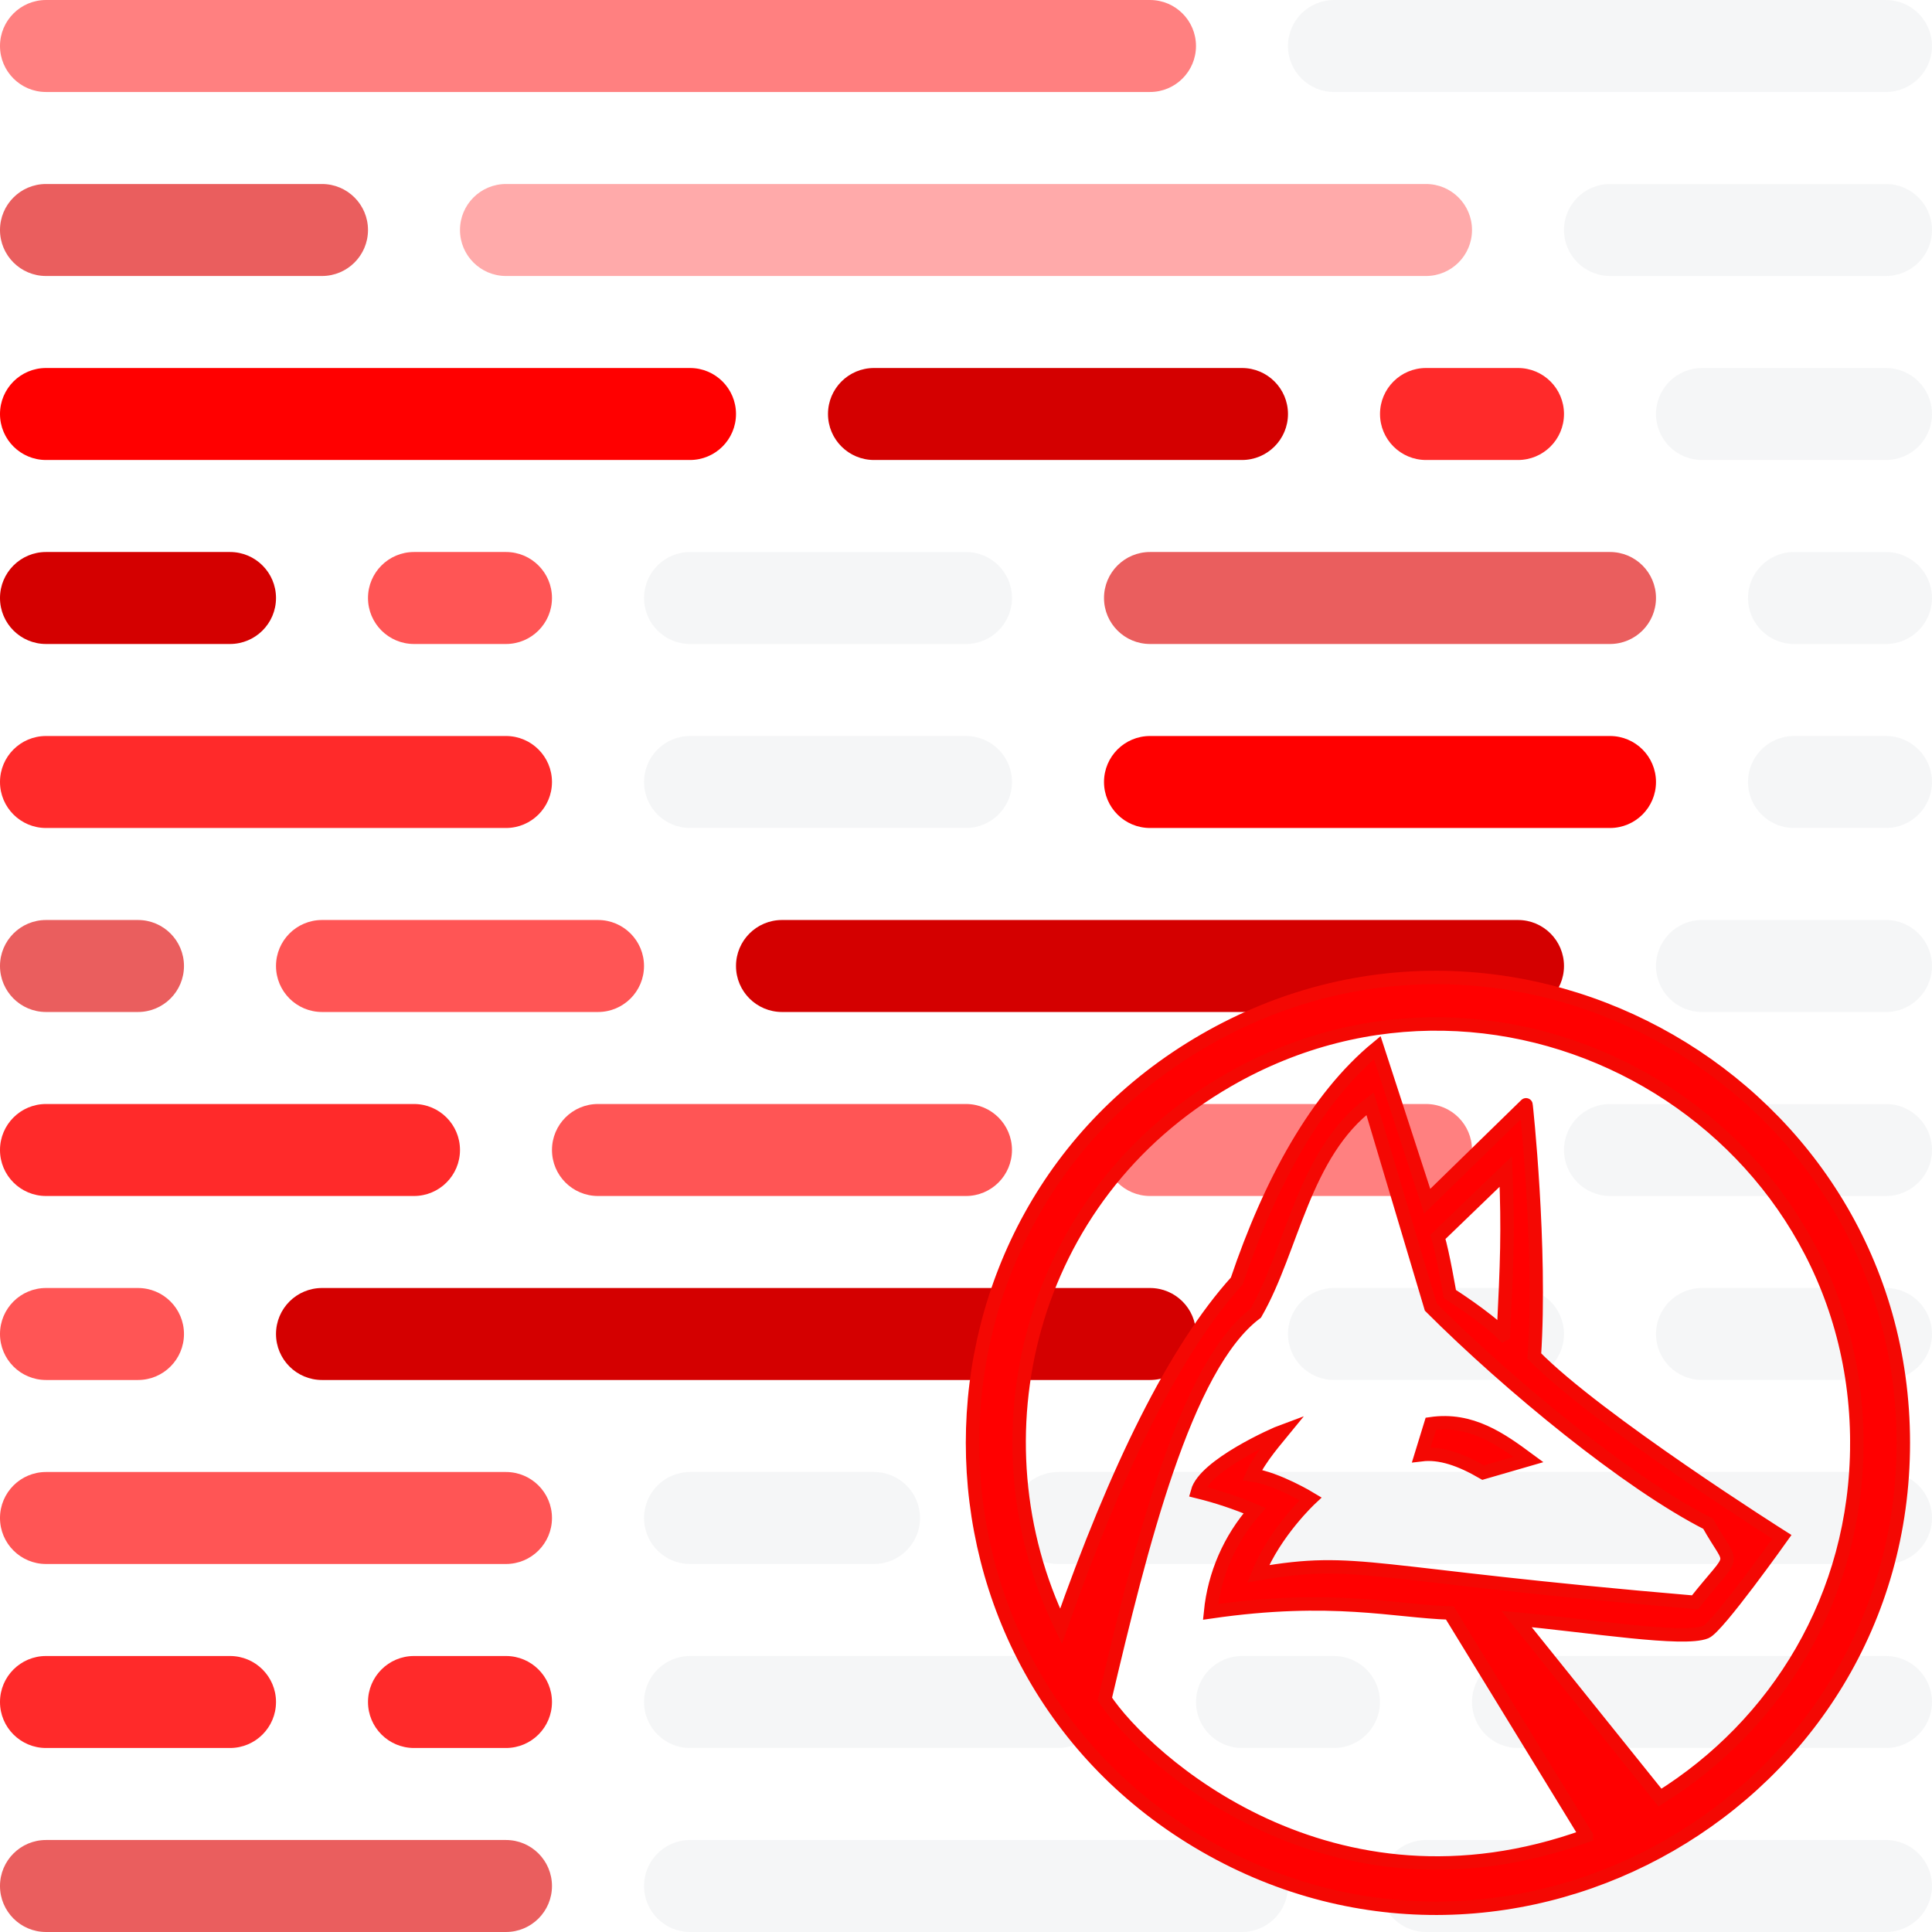
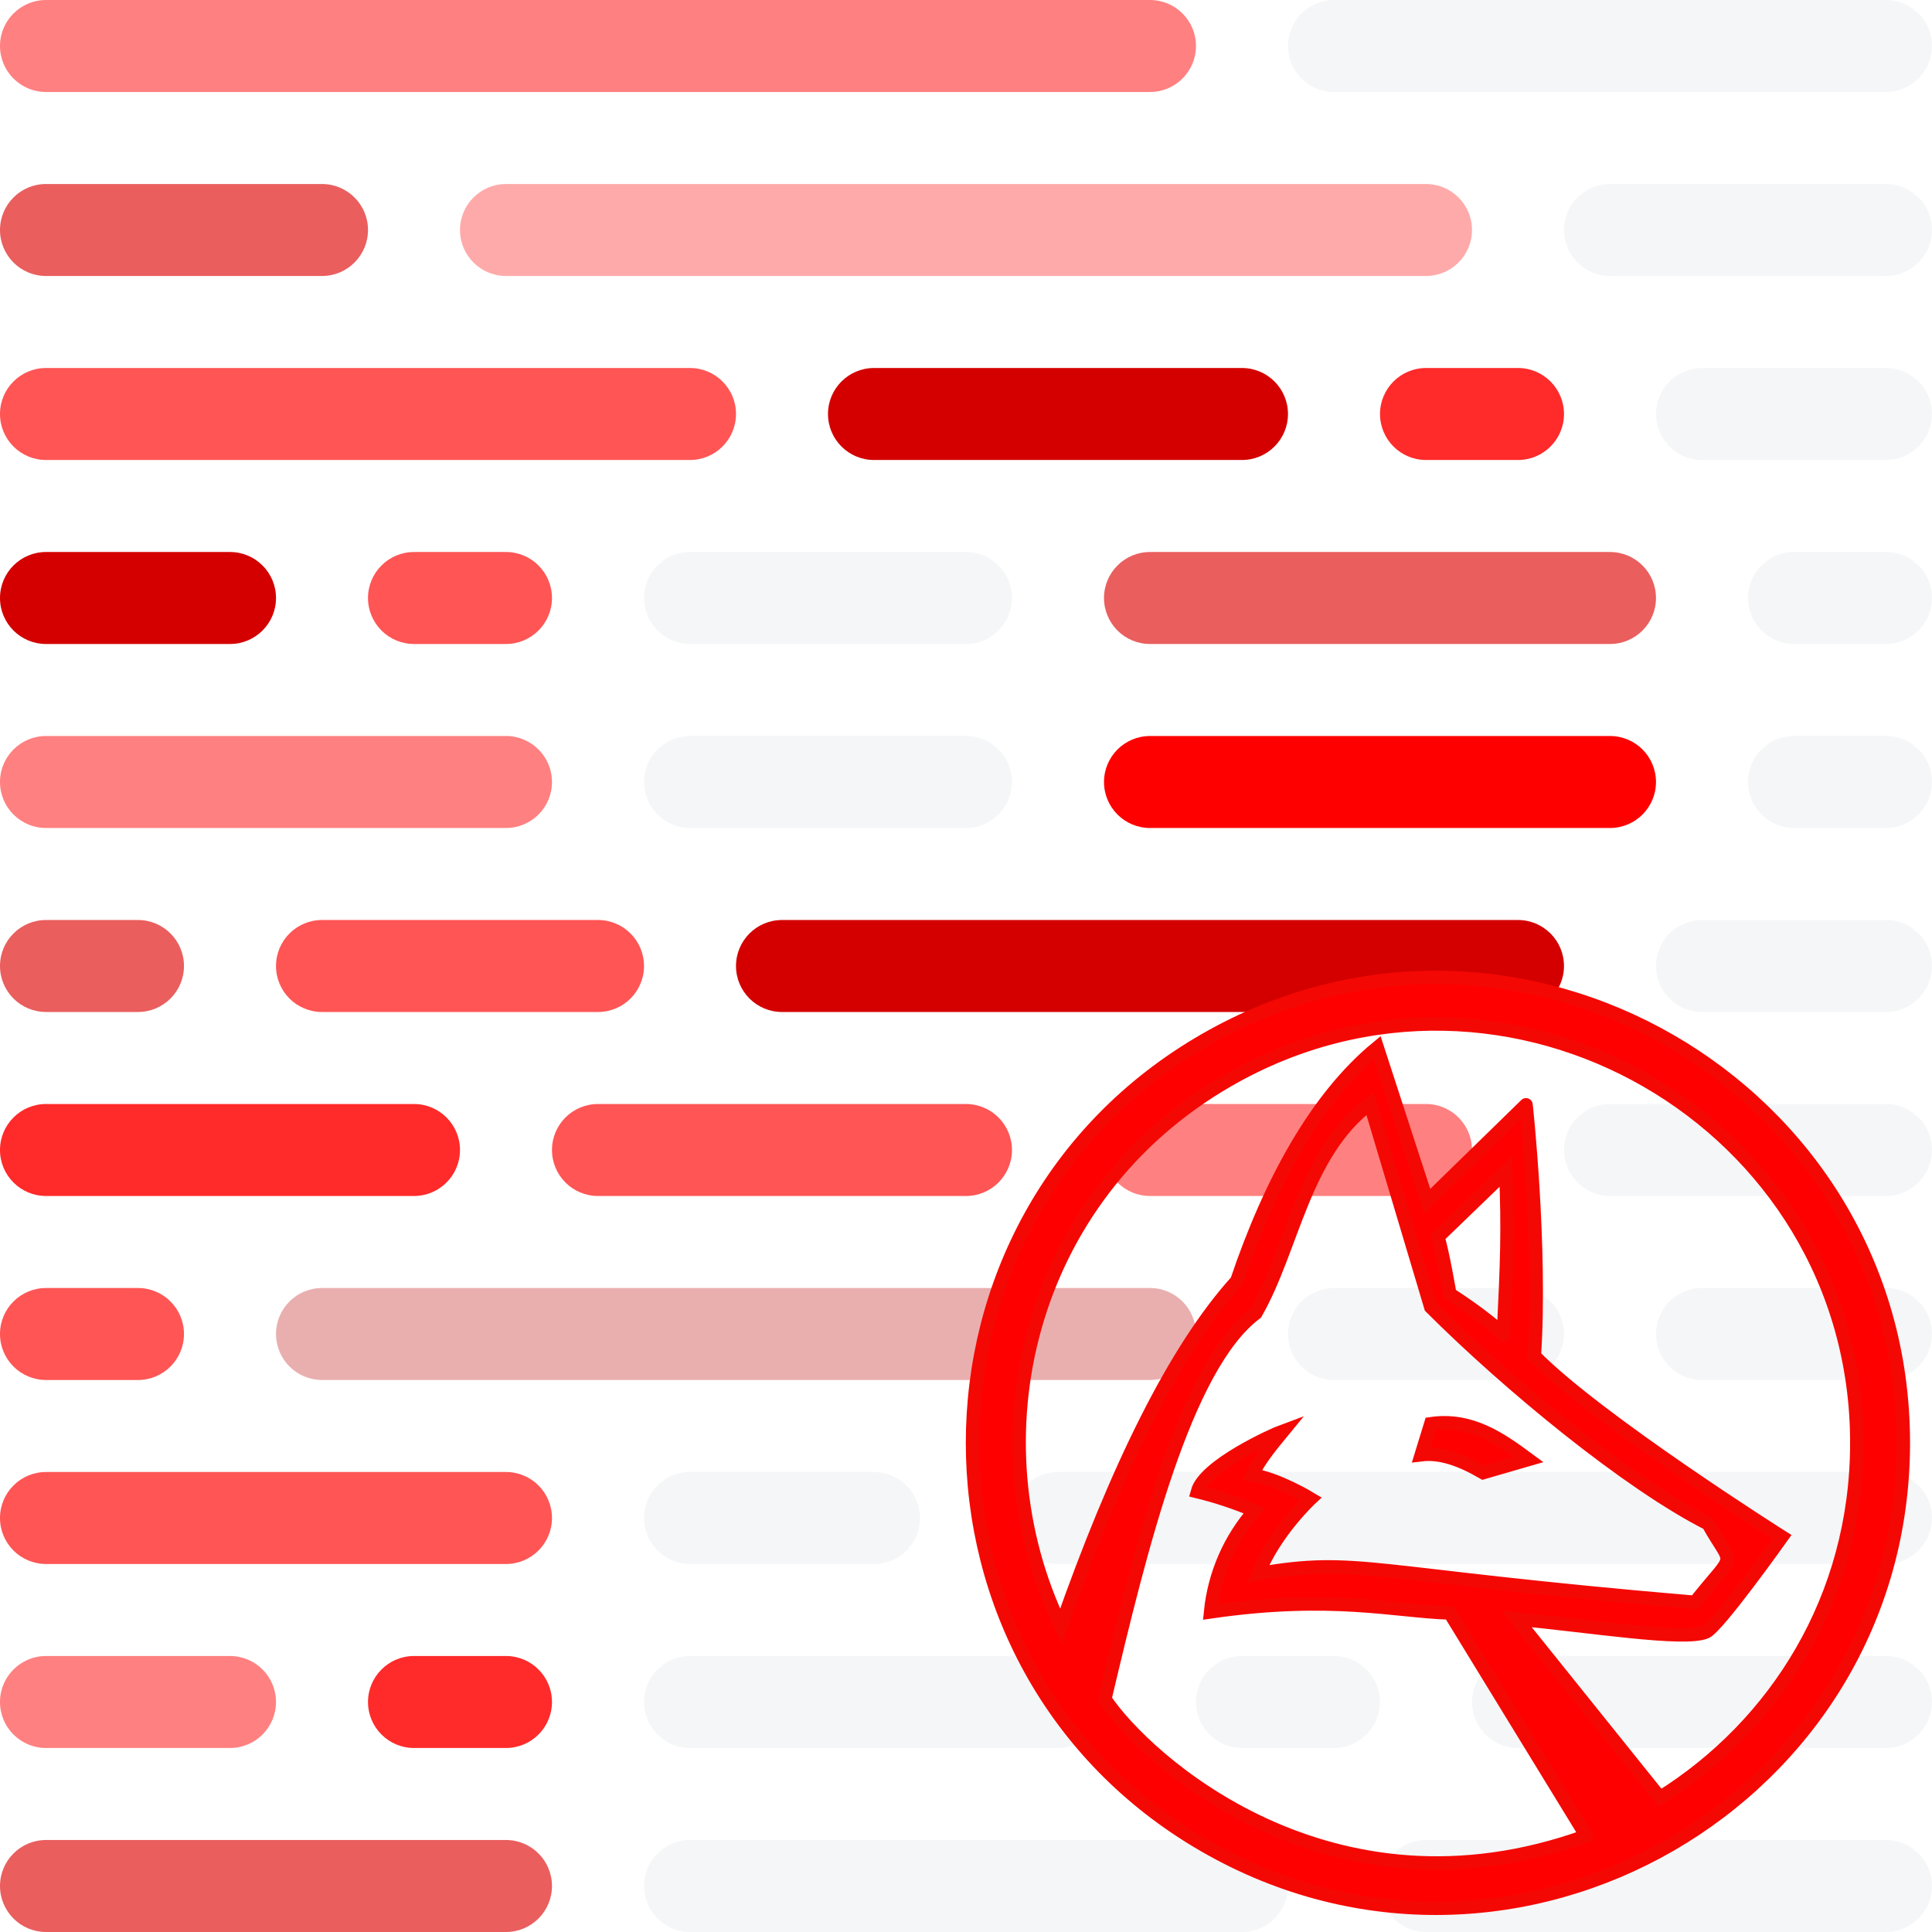
<svg xmlns="http://www.w3.org/2000/svg" big="true" version="1.1" viewBox="0 0 512 512" width="16px" height="16px" id="svg120" xml:space="preserve">
  <defs id="defs124" />
  <g id="build-tools/prettier" stroke="none" stroke-width="1" fill="none" fill-rule="evenodd" transform="matrix(11.63636,0,0,11.63636,-918.1615,1974.379)">
    <g id="68747470733a2f2f63646e2e7261776769742e636f6d2f70726574746965722f70726574746965722d6c6f676f2f6d61737465722f696d616765732f70726574746965722d69636f6e2d6c696768742e737667" transform="translate(124.6791,-176.7154)" fill-rule="nonzero">
      <g id="g1" transform="translate(-62.05981,-44.45419)">
        <g id="line-11" transform="translate(16.2852,93.4012)">
          <rect id="line-11-dash-3" fill="#cfd4d7" opacity="0.5" x="31.429" y="0" width="12.571" height="2.095" rx="1.048" style="opacity:0.2" />
          <rect id="line-11-dash-2" fill="#cfd4d7" opacity="0.5" x="14.667" y="0" width="14.667" height="2.095" rx="1.048" style="opacity:0.2" />
          <rect id="line-11-dash-1" fill="#ea5e5e" x="0" y="0" width="12.571" height="2.095" rx="1.048" />
        </g>
        <g id="line-10" transform="translate(16.2852,89.21073)">
          <rect id="line-10-dash-5" fill="#cfd4d7" opacity="0.5" x="33.524" y="0" width="10.476" height="2.095" rx="1.048" style="opacity:0.2" />
          <rect id="line-10-dash-4" fill="#cfd4d7" opacity="0.5" x="27.238" y="0" width="4.19" height="2.095" rx="1.048" style="opacity:0.2" />
          <rect id="line-10-dash-3" fill="#cfd4d7" opacity="0.5" x="14.667" y="0" width="10.476" height="2.095" rx="1.048" style="opacity:0.2" />
          <rect id="line-10-dash-2" fill="#f7b93e" x="8.381" y="0" width="4.19" height="2.095" rx="1.048" style="fill:#ff2a2a" />
-           <rect id="line-10-dash-1" fill="#56b3b4" x="0" y="0" width="6.286" height="2.095" rx="1.048" style="fill:#ff2a2a" />
+           <rect id="line-10-dash-1" fill="#56b3b4" x="0" y="0" width="6.286" height="2.095" rx="1.048" style="fill:#ff8080" />
        </g>
        <g id="line-9" transform="translate(16.2852,85.02025)">
          <rect id="line-9-dash-3" fill="#cfd4d7" opacity="0.5" x="23.048" y="0" width="20.952" height="2.095" rx="1.048" style="opacity:0.2" />
          <rect id="line-9-dash-2" fill="#cfd4d7" opacity="0.5" x="14.667" y="0" width="6.286" height="2.095" rx="1.048" style="opacity:0.2" />
          <rect id="line-9-dash-1" fill="#bf85bf" x="0" y="0" width="12.571" height="2.095" rx="1.048" style="fill:#ff5555" />
        </g>
        <g id="line-8" transform="translate(16.2852,80.82977)">
          <rect id="line-8-dash-4" fill="#cfd4d7" opacity="0.5" x="37.714" y="0" width="6.286" height="2.095" rx="1.048" style="opacity:0.2" />
          <rect id="line-8-dash-3" fill="#cfd4d7" opacity="0.5" x="29.333" y="0" width="6.286" height="2.095" rx="1.048" style="opacity:0.2" />
-           <rect id="line-8-dash-2" fill="#f7b93e" x="6.286" y="0" width="20.952" height="2.095" rx="1.048" style="fill:#d40000" />
+           <rect id="line-8-dash-2" fill="#f7b93e" x="6.286" y="0" width="20.952" height="2.095" rx="1.048" style="fill:#e9afaf" />
          <rect id="line-8-dash-1" fill="#bf85bf" x="0" y="0" width="4.19" height="2.095" rx="1.048" style="fill:#ff5555" />
        </g>
        <g id="line-7" transform="translate(16.2852,76.6393)">
          <rect id="line-7-dash-4" fill="#cfd4d7" opacity="0.5" x="35.619" y="0" width="8.381" height="2.095" rx="1.048" style="opacity:0.2" />
          <rect id="line-7-dash-3" fill="#bf85bf" x="25.143" y="0" width="8.381" height="2.095" rx="1.048" style="fill:#ff8080" />
          <rect id="line-7-dash-2" fill="#ea5e5e" x="12.571" y="0" width="10.476" height="2.095" rx="1.048" style="fill:#ff5555" />
          <rect id="line-7-dash-1" fill="#56b3b4" x="0" y="0" width="10.476" height="2.095" rx="1.048" style="fill:#ff2a2a" />
        </g>
        <g id="line-6" transform="translate(16.2852,72.44882)">
          <rect id="line-6-dash-4" fill="#cfd4d7" opacity="0.5" x="37.714" y="0" width="6.286" height="2.095" rx="1.048" style="opacity:0.2" />
          <rect id="line-6-dash-3" fill="#56b3b4" x="16.762" y="0" width="18.857" height="2.095" rx="1.048" style="fill:#d40000" />
          <rect id="line-6-dash-2" fill="#f7b93e" x="6.286" y="0" width="8.381" height="2.095" rx="1.048" style="fill:#ff5555" />
          <rect id="line-6-dash-1" fill="#ea5e5e" x="0" y="0" width="4.19" height="2.095" rx="1.048" />
        </g>
        <g id="line-5" transform="translate(16.2852,68.25835)">
          <rect id="line-5-dash-4" fill="#cfd4d7" opacity="0.5" x="39.81" y="0" width="4.19" height="2.095" rx="1.048" style="opacity:0.2" />
          <rect id="line-5-dash-3" fill="#f7b93e" x="25.143" y="0" width="12.571" height="2.095" rx="1.048" style="fill:#ff0000" />
          <rect id="line-5-dash-2" fill="#cfd4d7" opacity="0.5" x="14.667" y="0" width="8.381" height="2.095" rx="1.048" style="opacity:0.2" />
-           <rect id="line-5-dash-1" fill="#bf85bf" x="0" y="0" width="12.571" height="2.095" rx="1.048" style="fill:#ff2a2a" />
+           <rect id="line-5-dash-1" fill="#bf85bf" x="0" y="0" width="12.571" height="2.095" rx="1.048" style="fill:#ff8080" />
        </g>
        <g id="line-4" transform="translate(16.2852,64.06787)">
          <rect id="line-4-dash-5" fill="#cfd4d7" opacity="0.5" x="39.81" y="0" width="4.19" height="2.095" rx="1.048" style="opacity:0.2" />
          <rect id="line-4-dash-4" fill="#ea5e5e" x="25.143" y="0" width="12.571" height="2.095" rx="1.048" />
          <rect id="line-4-dash-3" fill="#cfd4d7" opacity="0.5" x="14.667" y="0" width="8.381" height="2.095" rx="1.048" style="opacity:0.2" />
          <rect id="line-4-dash-2" fill="#56b3b4" x="8.381" y="0" width="4.19" height="2.095" rx="1.048" style="fill:#ff5555" />
          <rect id="line-4-dash-1" fill="#f7b93e" x="0" y="0" width="6.286" height="2.095" rx="1.048" style="fill:#d40000" />
        </g>
        <g id="line-3" transform="translate(16.2852,59.87739)">
          <rect id="line-3-dash-4" fill="#cfd4d7" opacity="0.5" x="37.714" y="0" width="6.286" height="2.095" rx="1.048" style="opacity:0.2" />
          <rect id="line-3-dash-3" fill="#56b3b4" x="31.429" y="0" width="4.19" height="2.095" rx="1.048" style="fill:#ff2a2a" />
          <rect id="line-3-dash-2" fill="#bf85bf" x="18.857" y="0" width="10.476" height="2.095" rx="1.048" style="fill:#d40000" />
-           <rect id="line-3-dash-1" fill="#56b3b4" x="0" y="0" width="16.762" height="2.095" rx="1.048" style="fill:#ff0000" />
+           <rect id="line-3-dash-1" fill="#56b3b4" x="0" y="0" width="16.762" height="2.095" rx="1.048" style="fill:#ff5555" />
        </g>
        <g id="line-2" transform="translate(16.2852,55.68692)">
          <rect id="line-2-dash-3" fill="#cfd4d7" opacity="0.5" x="35.619" y="0" width="8.381" height="2.095" rx="1.048" style="opacity:0.2" />
          <rect id="line-2-dash-2" fill="#f7b93e" x="10.476" y="0" width="23.048" height="2.095" rx="1.048" style="fill:#ffaaaa" />
          <rect id="line-2-dash-1" fill="#ea5e5e" x="0" y="0" width="8.381" height="2.095" rx="1.048" />
        </g>
        <g id="line-1" transform="translate(16.2852,51.49644)">
          <rect id="line-1-dash-2" fill="#cfd4d7" opacity="0.5" x="29.333" y="0" width="14.667" height="2.095" rx="1.048" style="opacity:0.2" />
          <rect id="line-1-dash-1" fill="#56b3b4" x="0" y="0" width="27.238" height="2.095" rx="1.048" style="fill:#ff8080" />
        </g>
      </g>
    </g>
  </g>
  <path fill="#f40803" iconColor="Wolfram Language" d="m 319.257,489.113 c -82.038,-47.296 -82.038,-166.178 -4e-5,-213.474 82.038,-47.296 185.143,12.145 185.143,106.737 0,94.592 -103.105,154.033 -185.143,106.737 z m 79.157,-135.442 c 0.954,-19.259 1.273,-27.457 0.636,-43.216 l -17.987,17.35 c 1.273,4.087 3.157,15.124 3.157,15.124 0,0 9.47,5.995 14.193,10.743 z m 21.975,132.843 -36.169,-59.064 c -14.506,-0.419 -31.194,-4.968 -63.406,-0.291 0.999,-9.939 5.08,-19.317 11.673,-26.821 -4.906,-2.083 -9.972,-3.769 -15.148,-5.041 1.909,-6.95 20.189,-15.148 22.734,-16.078 -1.272,1.566 -6.314,7.244 -8.222,11.673 6.632,0.93 15.466,6.289 15.466,6.289 0,0 -9.47,8.834 -13.875,19.871 26.792,-4.598 28.302,0.148 115.75,7.586 11.177,-14.124 10.233,-8.694 3.475,-20.825 -21.119,-10.718 -52.662,-36.585 -73.488,-57.41 l -16.102,-53.935 c -17.644,13.239 -20.483,38.469 -30.271,55.526 -18.819,14.12 -30.565,62.329 -40.011,102.266 10.498,15.833 59.563,60.848 127.594,36.254 z M 379.18,377.311 c 10.719,-1.566 18.598,4.111 25.866,9.47 l -11.991,3.475 c -5.996,-3.475 -11.355,-5.359 -16.396,-4.748 z m 112.899,5.066 c 0,-85.142 -92.805,-138.645 -166.647,-96.074 -53.436,30.807 -68.164,95.25 -44.262,144.706 14.662,-41.75 30.111,-73.301 46.596,-91.531 8.834,-26.184 21.119,-48.6 37.221,-61.839 l 13.239,40.696 26.184,-25.548 c 0,-0.318 4.111,37.857 2.202,66.562 16.714,17.032 65.608,47.94 65.608,47.94 0,0 -17.032,23.982 -20.189,25.23 -5.896,2.385 -30.51,-1.642 -50.142,-3.475 l 38.02,47.336 c 30.651,-19.113 52.169,-52.927 52.169,-94.003 z" id="path2405" style="fill:#ff0000;stroke:#f40803;stroke-width:3.561;stroke-dasharray:none;stroke-opacity:1" />
</svg>
